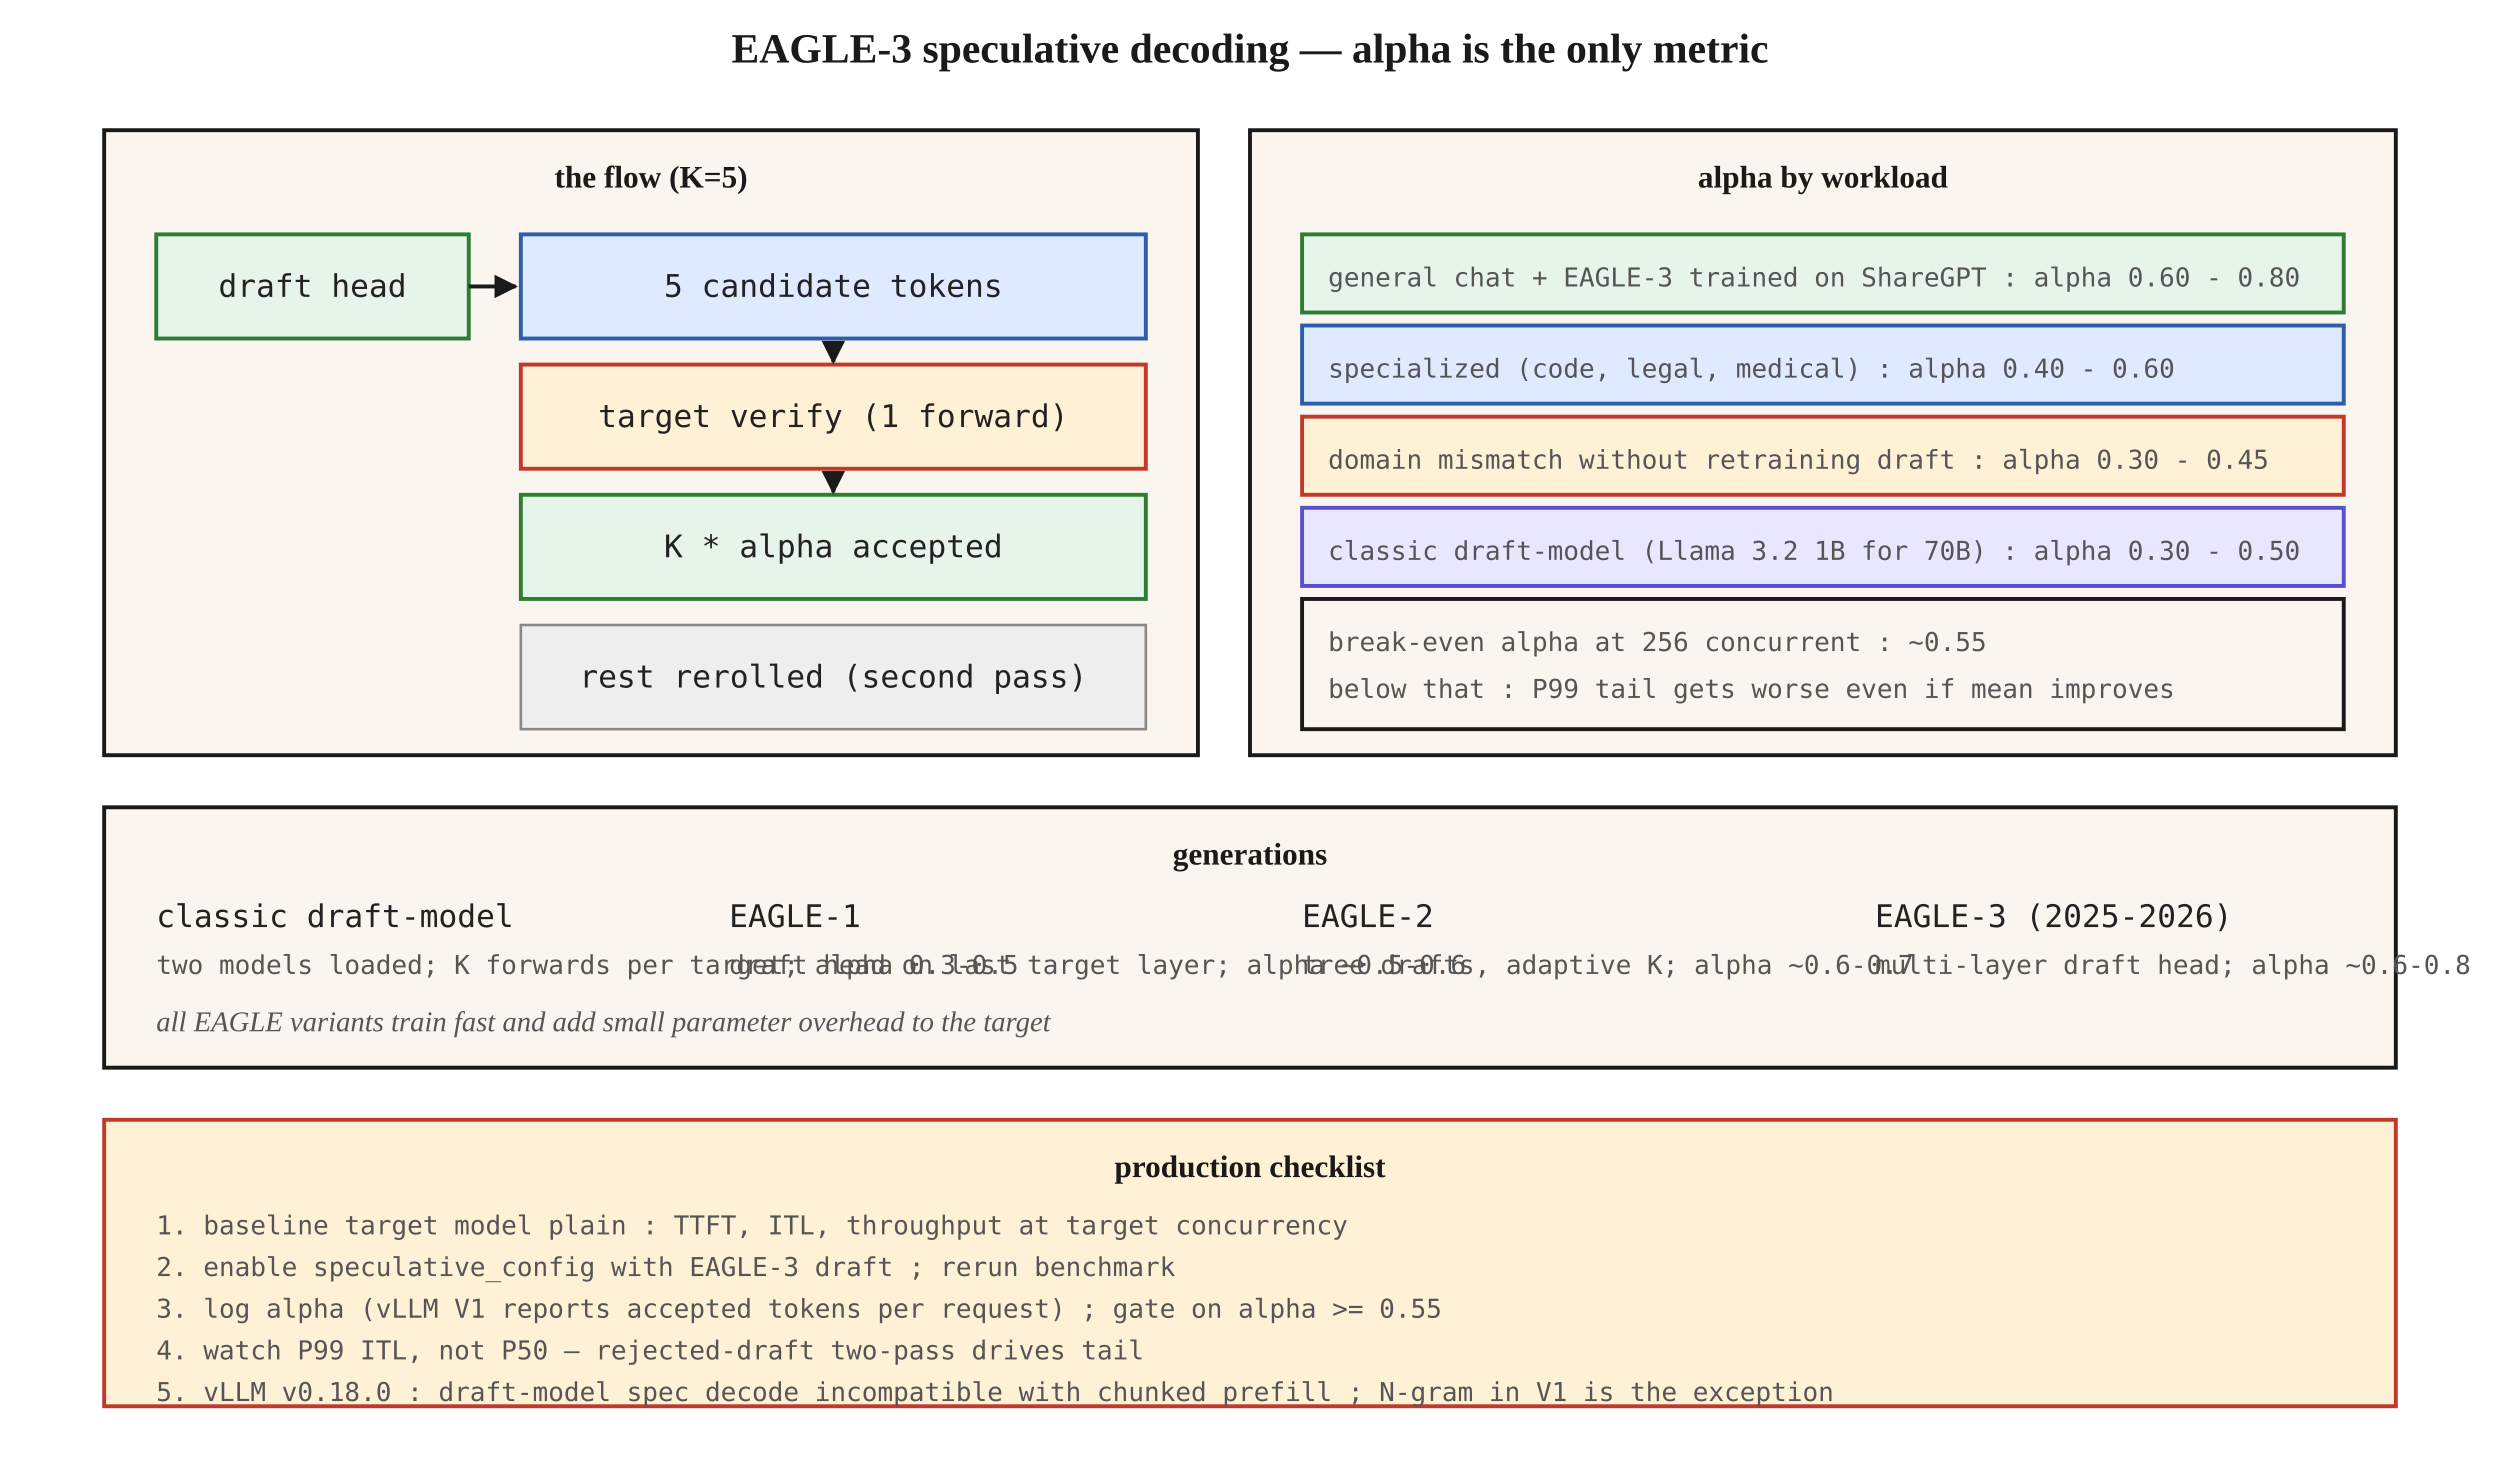
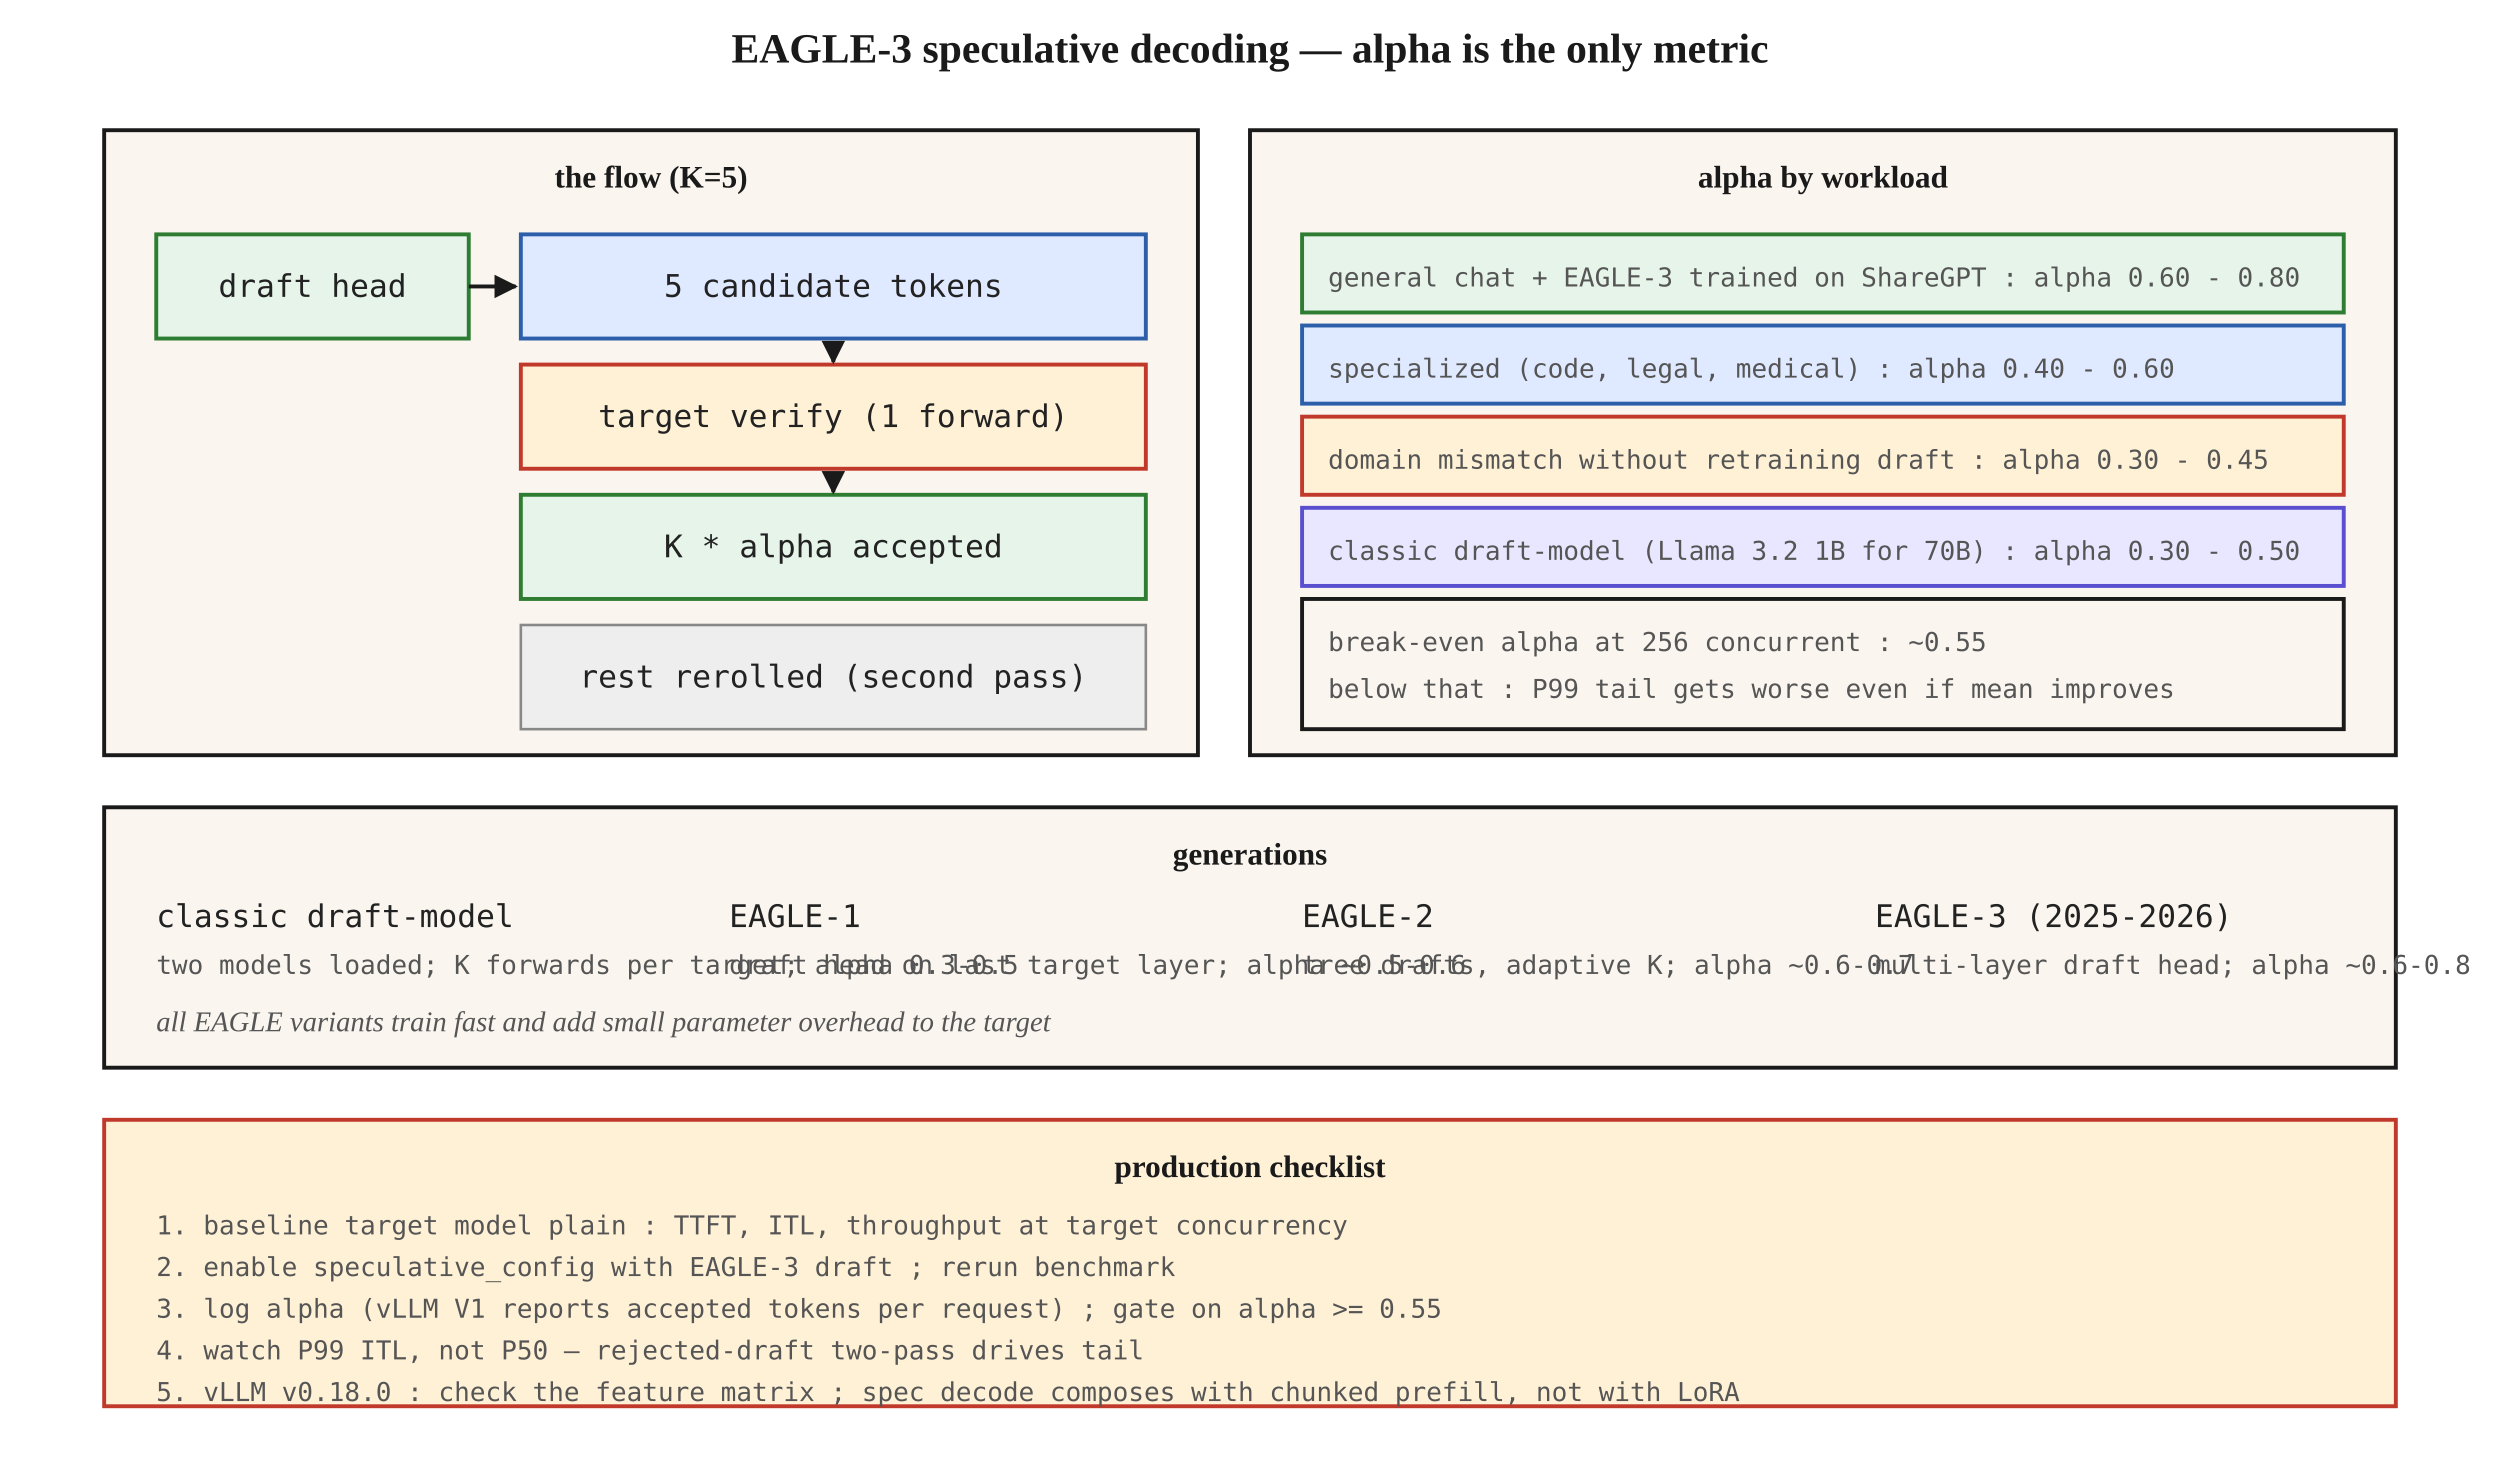
<svg xmlns="http://www.w3.org/2000/svg" viewBox="0 0 960 560" font-family="Georgia, 'Times New Roman', serif">
  <defs>
    <marker id="arr" viewBox="0 0 10 10" refX="9" refY="5" markerWidth="6" markerHeight="6" orient="auto">
      <path d="M0,0 L10,5 L0,10 z" fill="#1a1a1a" />
    </marker>
    <style>
      .box { fill: #faf6ef; stroke: #1a1a1a; stroke-width: 1.5; }
      .hot { fill: #fff1d6; stroke: #c0392b; stroke-width: 1.5; }
      .cool { fill: #e6f4ea; stroke: #2e7d32; stroke-width: 1.5; }
      .cold { fill: #dfe9ff; stroke: #2c5ea9; stroke-width: 1.5; }
      .dsk { fill: #e9e6ff; stroke: #5a4fcf; stroke-width: 1.5; }
      .title { font-size: 16px; font-weight: 700; fill: #1a1a1a; }
      .head { font-size: 12px; font-weight: 700; fill: #1a1a1a; }
      .step { font-size: 12px; font-family: 'Menlo', monospace; fill: #222; }
      .small { font-size: 10px; font-family: 'Menlo', monospace; fill: #555; }
      .caption { font-size: 11px; fill: #555; font-style: italic; }
    </style>
  </defs>
  <text x="480" y="24" text-anchor="middle" class="title">EAGLE-3 speculative decoding — alpha is the only metric</text>
  <rect x="40" y="50" width="420" height="240" class="box" />
  <text x="250" y="72" text-anchor="middle" class="head">the flow (K=5)</text>
  <rect x="60" y="90" width="120" height="40" class="cool" />
  <text x="120" y="114" text-anchor="middle" class="step">draft head</text>
  <rect x="200" y="90" width="240" height="40" class="cold" />
  <text x="320" y="114" text-anchor="middle" class="step">5 candidate tokens</text>
  <line x1="180" y1="110" x2="198" y2="110" stroke="#1a1a1a" stroke-width="1.5" marker-end="url(#arr)" />
  <rect x="200" y="140" width="240" height="40" class="hot" />
  <text x="320" y="164" text-anchor="middle" class="step">target verify (1 forward)</text>
  <line x1="320" y1="132" x2="320" y2="139" stroke="#1a1a1a" stroke-width="1.5" marker-end="url(#arr)" />
  <rect x="200" y="190" width="240" height="40" class="cool" />
  <text x="320" y="214" text-anchor="middle" class="step">K * alpha accepted</text>
  <line x1="320" y1="182" x2="320" y2="189" stroke="#1a1a1a" stroke-width="1.5" marker-end="url(#arr)" />
  <rect x="200" y="240" width="240" height="40" class="old" fill="#eeeeee" stroke="#888" />
  <text x="320" y="264" text-anchor="middle" class="step">rest rerolled (second pass)</text>
  <rect x="480" y="50" width="440" height="240" class="box" />
  <text x="700" y="72" text-anchor="middle" class="head">alpha by workload</text>
  <rect x="500" y="90" width="400" height="30" class="cool" />
  <text x="510" y="110" class="small">general chat + EAGLE-3 trained on ShareGPT : alpha 0.60 - 0.80</text>
  <rect x="500" y="125" width="400" height="30" class="cold" />
  <text x="510" y="145" class="small">specialized (code, legal, medical) : alpha 0.40 - 0.60</text>
  <rect x="500" y="160" width="400" height="30" class="hot" />
  <text x="510" y="180" class="small">domain mismatch without retraining draft : alpha 0.30 - 0.45</text>
  <rect x="500" y="195" width="400" height="30" class="dsk" />
  <text x="510" y="215" class="small">classic draft-model (Llama 3.2 1B for 70B) : alpha 0.30 - 0.50</text>
  <rect x="500" y="230" width="400" height="50" class="box" />
  <text x="510" y="250" class="small">break-even alpha at 256 concurrent : ~0.55</text>
  <text x="510" y="268" class="small">below that : P99 tail gets worse even if mean improves</text>
  <rect x="40" y="310" width="880" height="100" class="box" />
  <text x="480" y="332" text-anchor="middle" class="head">generations</text>
  <text x="60" y="356" class="step">classic draft-model</text>
  <text x="60" y="374" class="small">two models loaded; K forwards per target; alpha 0.3-0.5</text>
  <text x="280" y="356" class="step">EAGLE-1</text>
  <text x="280" y="374" class="small">draft head on last target layer; alpha ~0.5-0.6</text>
  <text x="500" y="356" class="step">EAGLE-2</text>
  <text x="500" y="374" class="small">tree drafts, adaptive K; alpha ~0.6-0.7</text>
  <text x="720" y="356" class="step">EAGLE-3 (2025-2026)</text>
  <text x="720" y="374" class="small">multi-layer draft head; alpha ~0.6-0.8</text>
  <text x="60" y="396" class="caption">all EAGLE variants train fast and add small parameter overhead to the target</text>
  <rect x="40" y="430" width="880" height="110" class="hot" />
  <text x="480" y="452" text-anchor="middle" class="head">production checklist</text>
  <text x="60" y="474" class="small">1. baseline target model plain : TTFT, ITL, throughput at target concurrency</text>
  <text x="60" y="490" class="small">2. enable speculative_config with EAGLE-3 draft ; rerun benchmark</text>
  <text x="60" y="506" class="small">3. log alpha (vLLM V1 reports accepted tokens per request) ; gate on alpha &gt;= 0.55</text>
  <text x="60" y="522" class="small">4. watch P99 ITL, not P50 — rejected-draft two-pass drives tail</text>
-   <text x="60" y="538" class="small">5. vLLM v0.18.0 : draft-model spec decode incompatible with chunked prefill ; N-gram in V1 is the exception</text>
+   <text x="60" y="538" class="small">5. vLLM v0.18.0 : check the feature matrix ; spec decode composes with chunked prefill, not with LoRA</text>
</svg>
